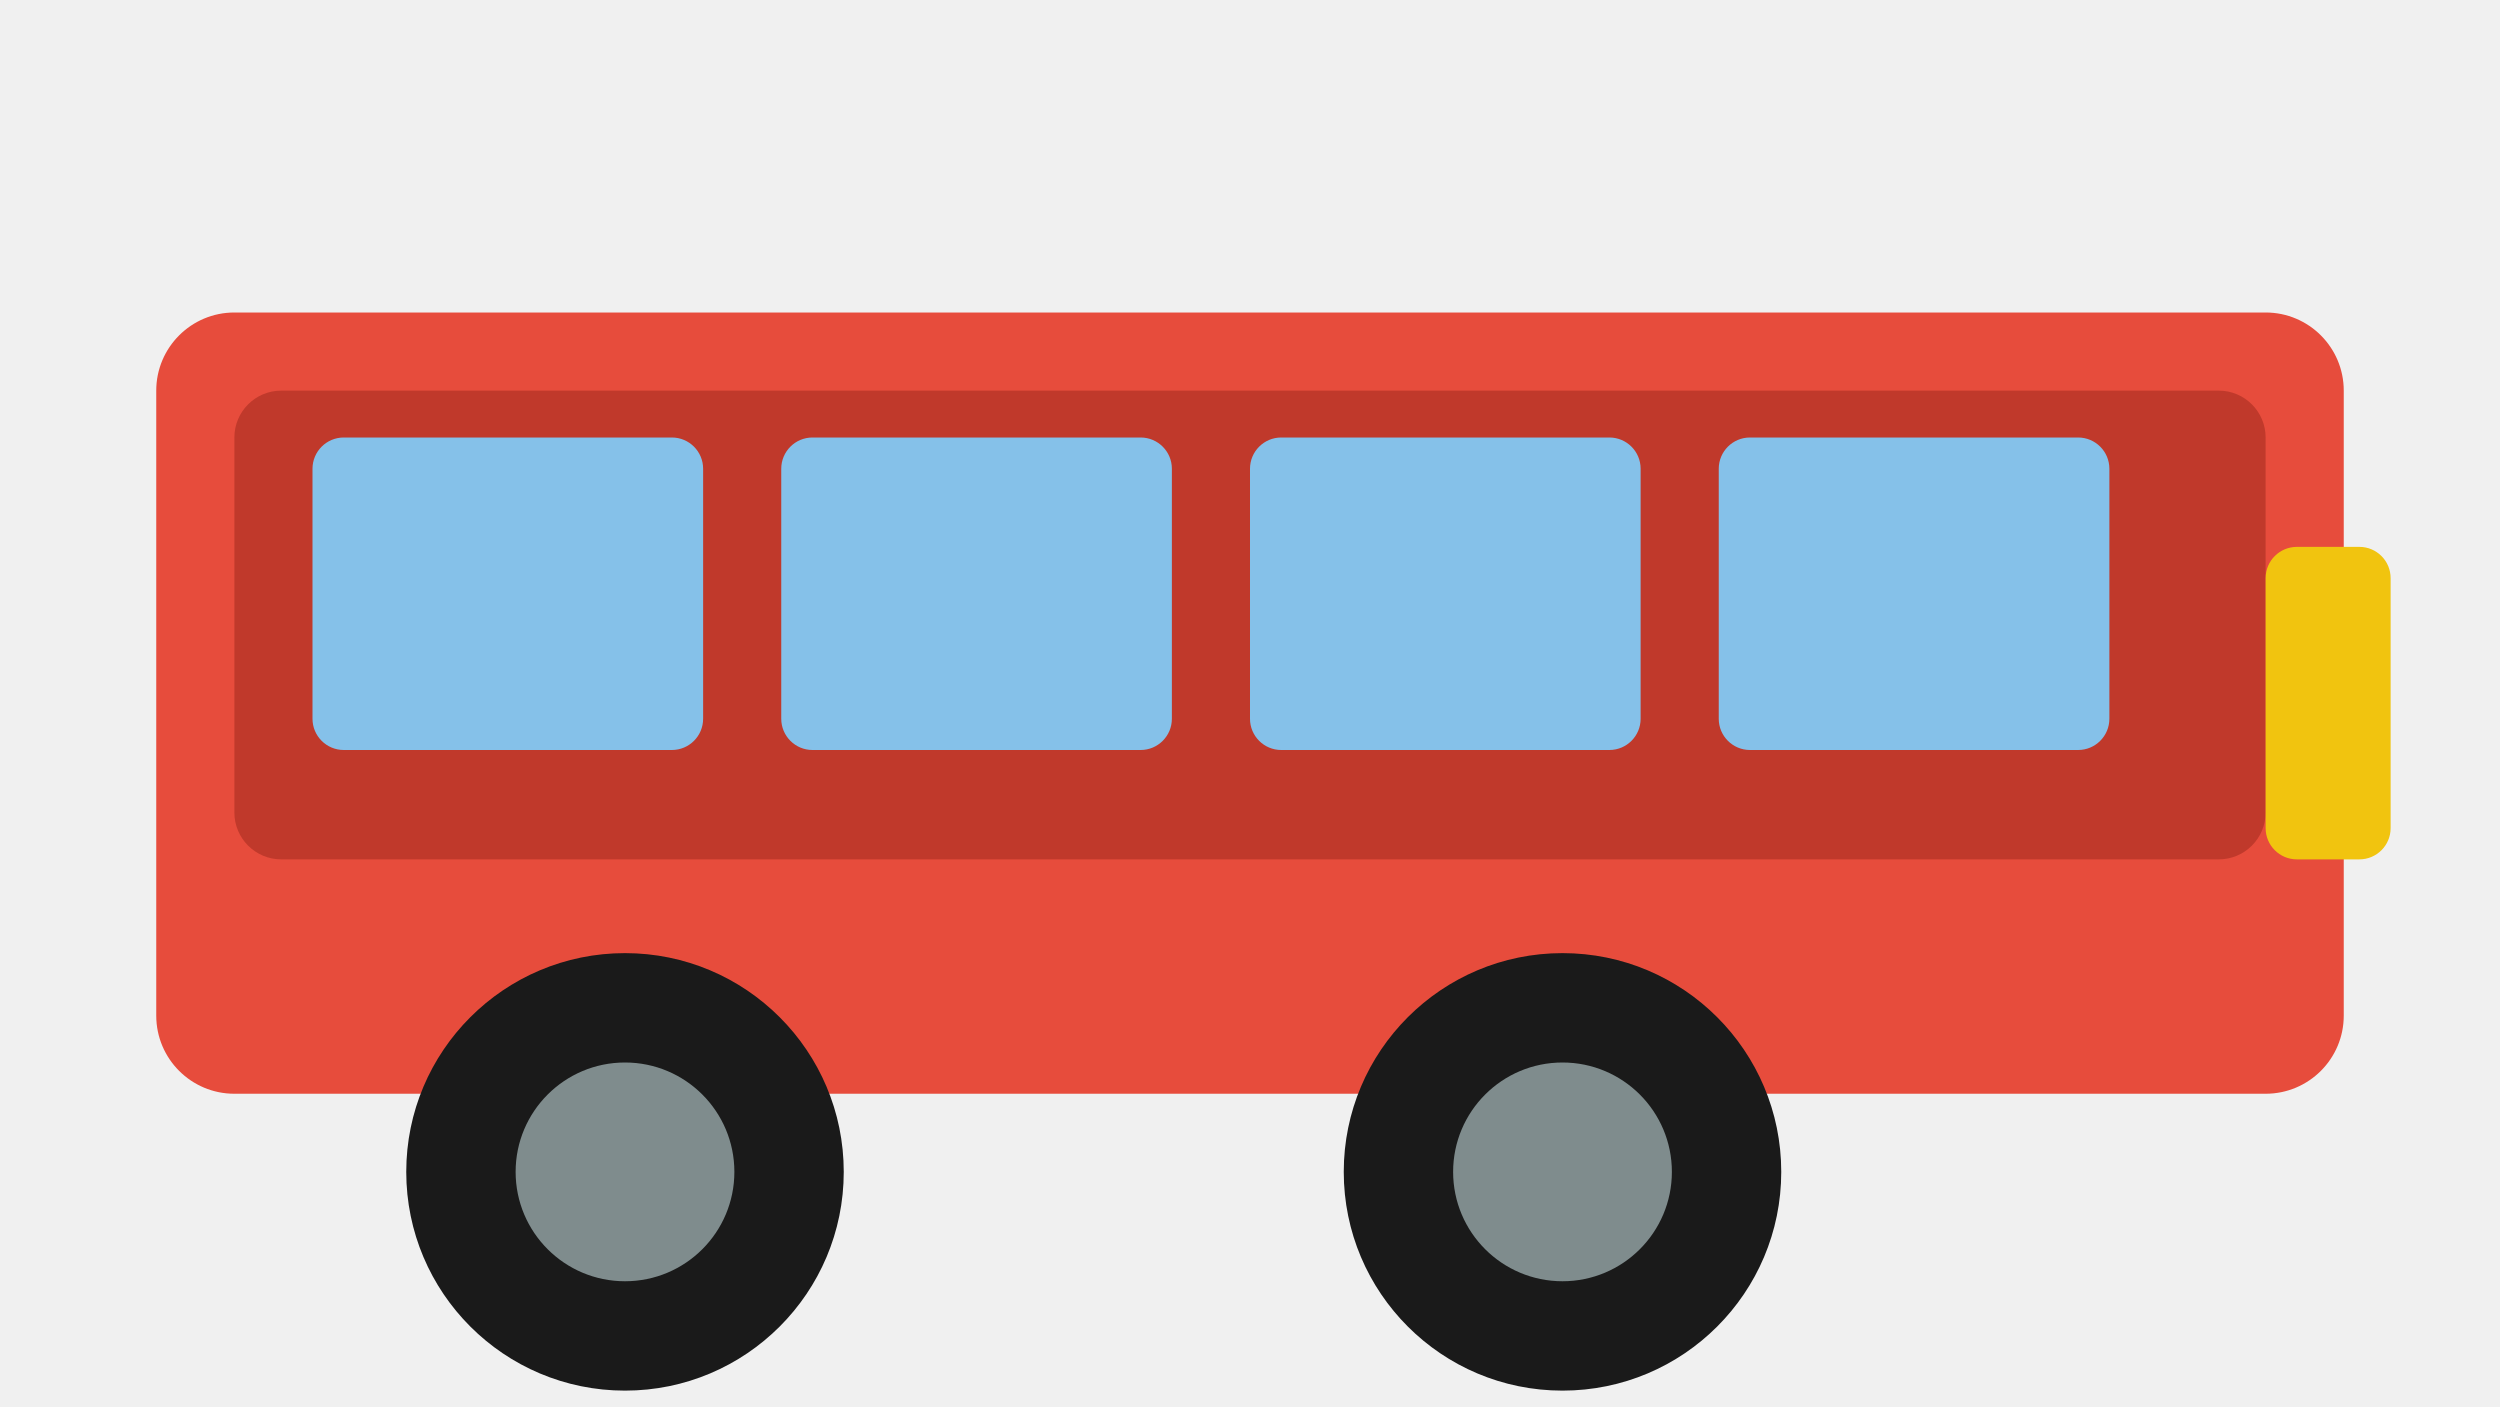
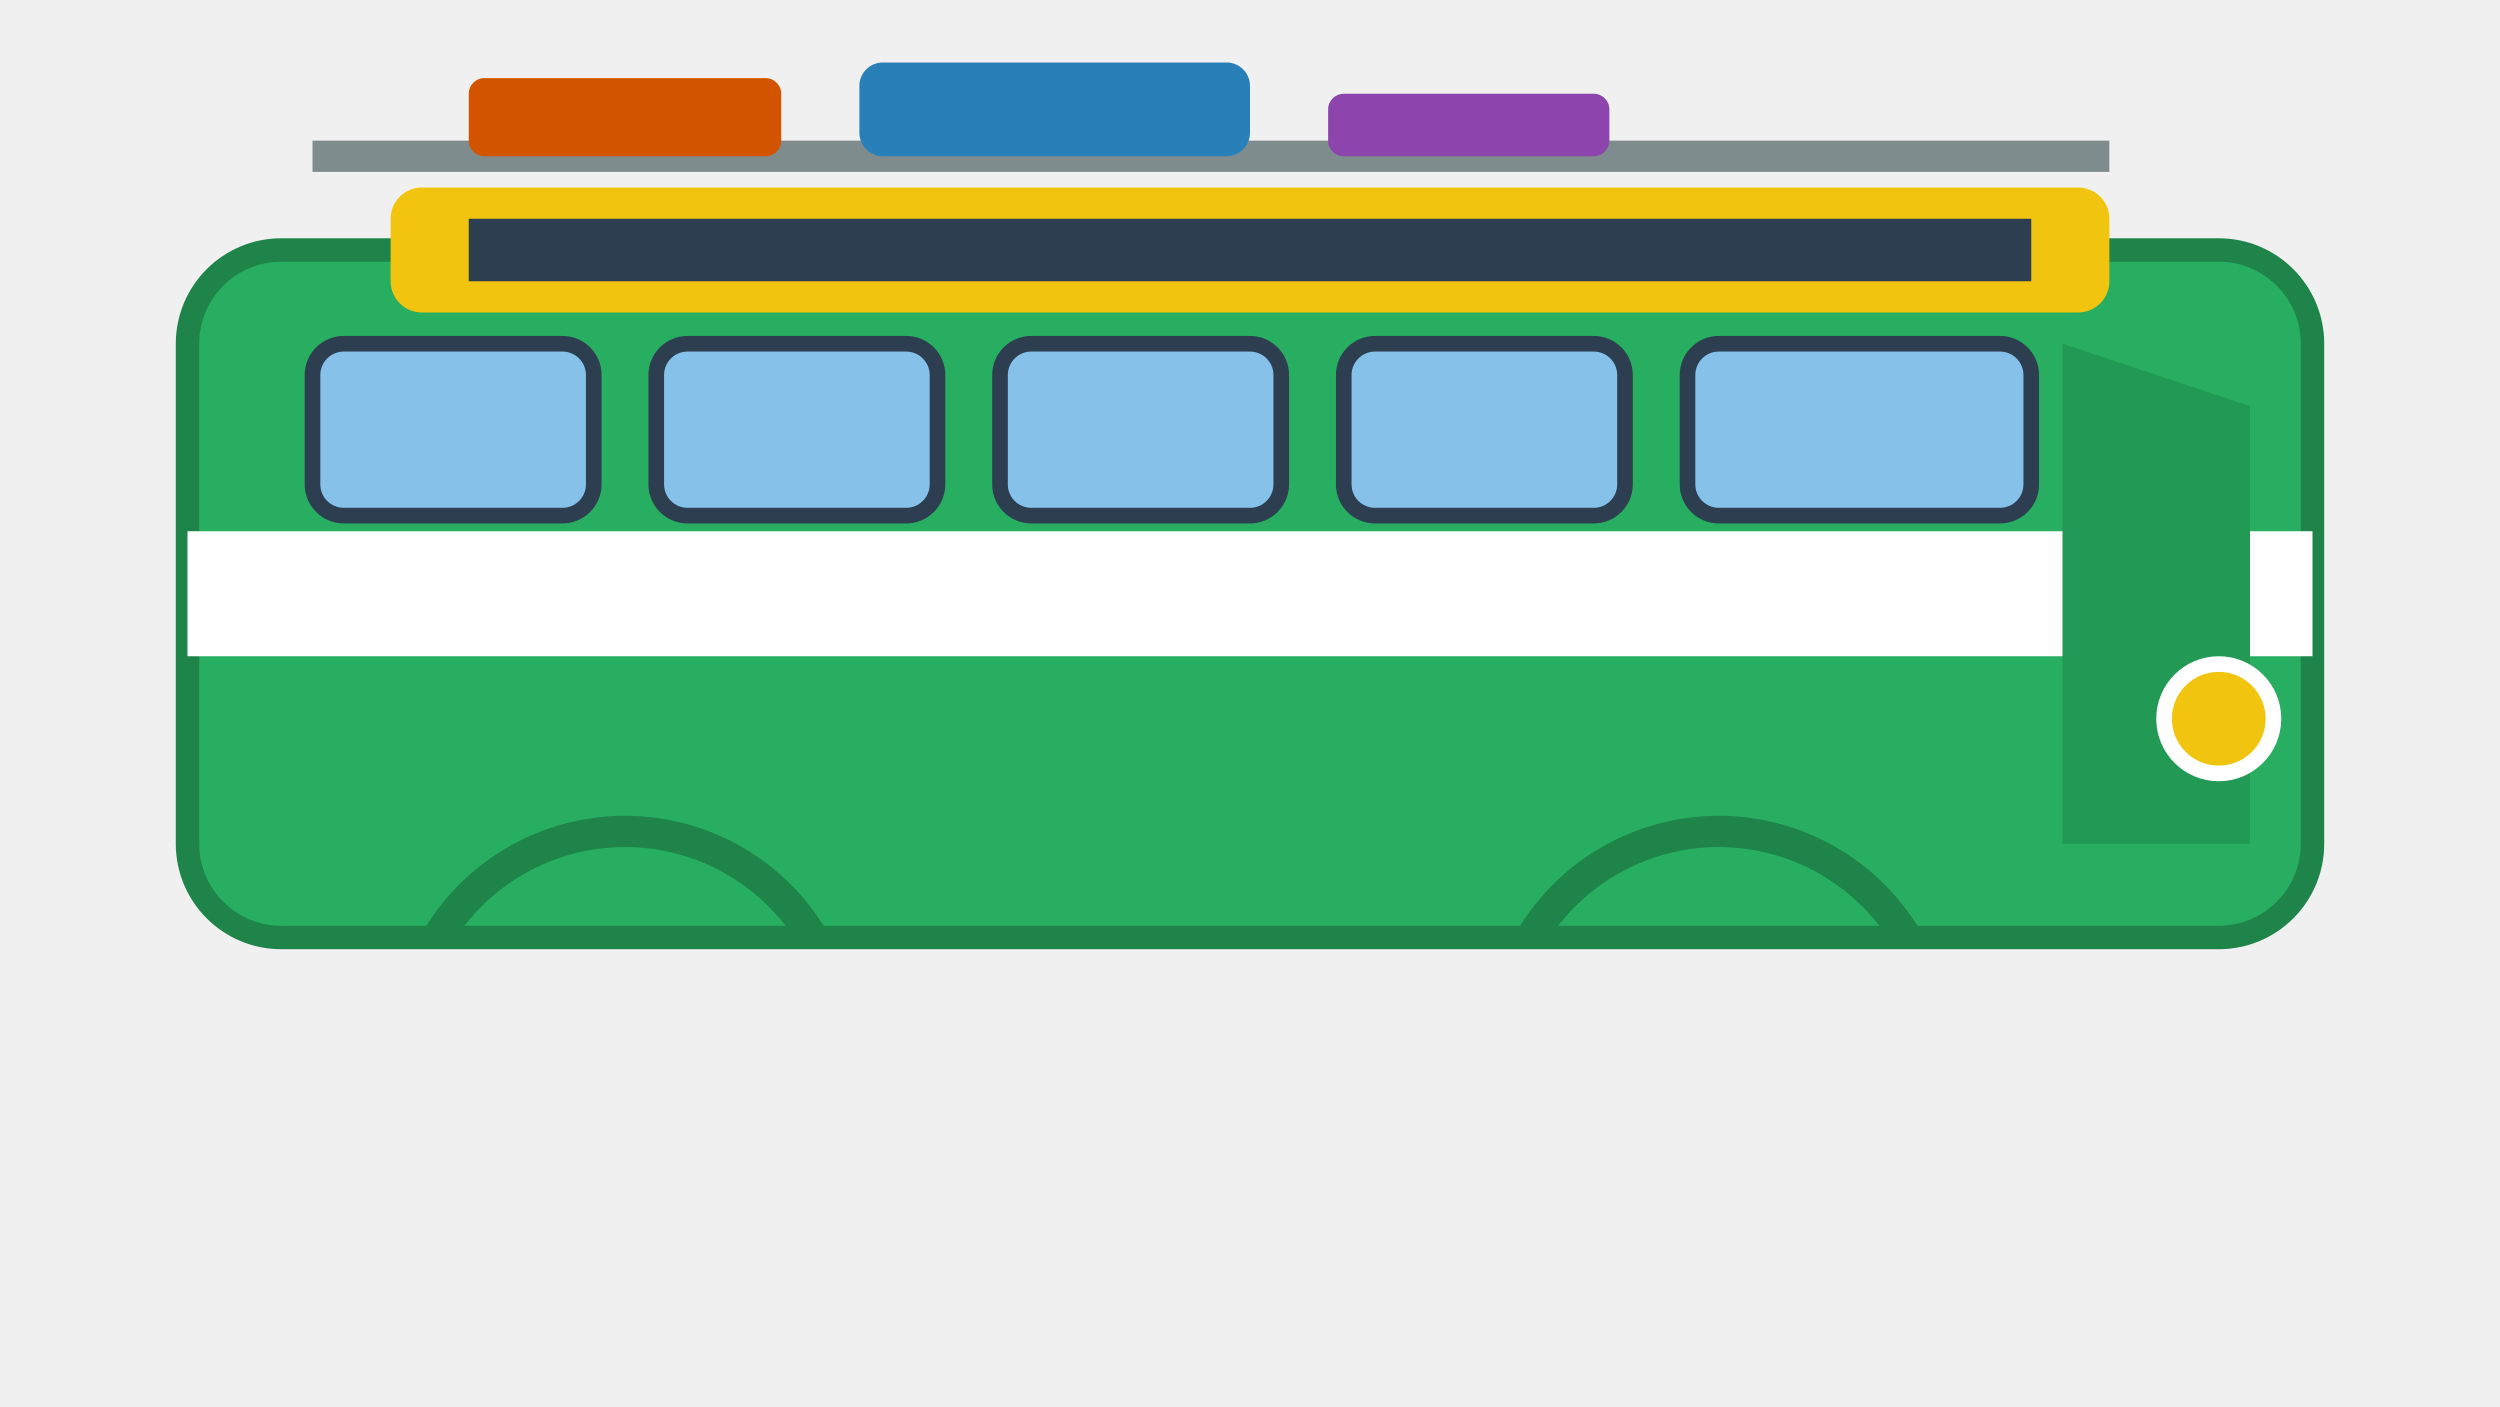
<svg xmlns="http://www.w3.org/2000/svg" width="160" height="90" viewBox="0 0 160 90">
-   <rect x="10" y="20" width="140" height="50" rx="5" fill="#e74c3c" />
-   <rect x="15" y="25" width="130" height="30" rx="3" fill="#c0392b" />
-   <rect x="20" y="28" width="25" height="20" rx="2" fill="#85c1e9" />
-   <rect x="50" y="28" width="25" height="20" rx="2" fill="#85c1e9" />
-   <rect x="80" y="28" width="25" height="20" rx="2" fill="#85c1e9" />
-   <rect x="110" y="28" width="25" height="20" rx="2" fill="#85c1e9" />
-   <circle cx="40" cy="75" r="14" fill="#1a1a1a" />
-   <circle cx="40" cy="75" r="7" fill="#7f8c8d" />
-   <circle cx="100" cy="75" r="14" fill="#1a1a1a" />
-   <circle cx="100" cy="75" r="7" fill="#7f8c8d" />
-   <rect x="145" y="35" width="8" height="20" rx="2" fill="#f1c40f" />
+   <rect x="12" y="16" width="136" height="44" rx="6" fill="#27ae60" stroke="#1e8449" stroke-width="1.5" />
+   <rect x="25" y="12" width="110" height="8" rx="2" fill="#f1c40f" />
+   <rect x="30" y="14" width="100" height="4" fill="#2c3e50" />
+   <rect x="12" y="34" width="136" height="8" fill="#ffffff" />
+   <rect x="20" y="22" width="18" height="11" rx="2" fill="#85c1e9" stroke="#2c3e50" stroke-width="1" />
+   <rect x="42" y="22" width="18" height="11" rx="2" fill="#85c1e9" stroke="#2c3e50" stroke-width="1" />
+   <rect x="64" y="22" width="18" height="11" rx="2" fill="#85c1e9" stroke="#2c3e50" stroke-width="1" />
+   <rect x="86" y="22" width="18" height="11" rx="2" fill="#85c1e9" stroke="#2c3e50" stroke-width="1" />
+   <rect x="108" y="22" width="22" height="11" rx="2" fill="#85c1e9" stroke="#2c3e50" stroke-width="1" />
+   <path d="M 132 22 L 144 26 L 144 54 L 132 54 Z" fill="#229954" />
+   <circle cx="142" cy="46" r="3.5" fill="#f1c40f" stroke="#ffffff" stroke-width="1" />
+   <line x1="20" y1="10" x2="135" y2="10" stroke="#7f8c8d" stroke-width="2" />
+   <rect x="30" y="5" width="20" height="5" rx="1" fill="#d35400" />
+   <rect x="55" y="4" width="25" height="6" rx="1.5" fill="#2980b9" />
+   <rect x="85" y="6" width="18" height="4" rx="1" fill="#8e44ad" />
+   <path d="M 28 60 A 14 14 0 0 1 52 60" fill="none" stroke="#1e8449" stroke-width="2" />
+   <path d="M 98 60 A 14 14 0 0 1 122 60" fill="none" stroke="#1e8449" stroke-width="2" />
</svg>
